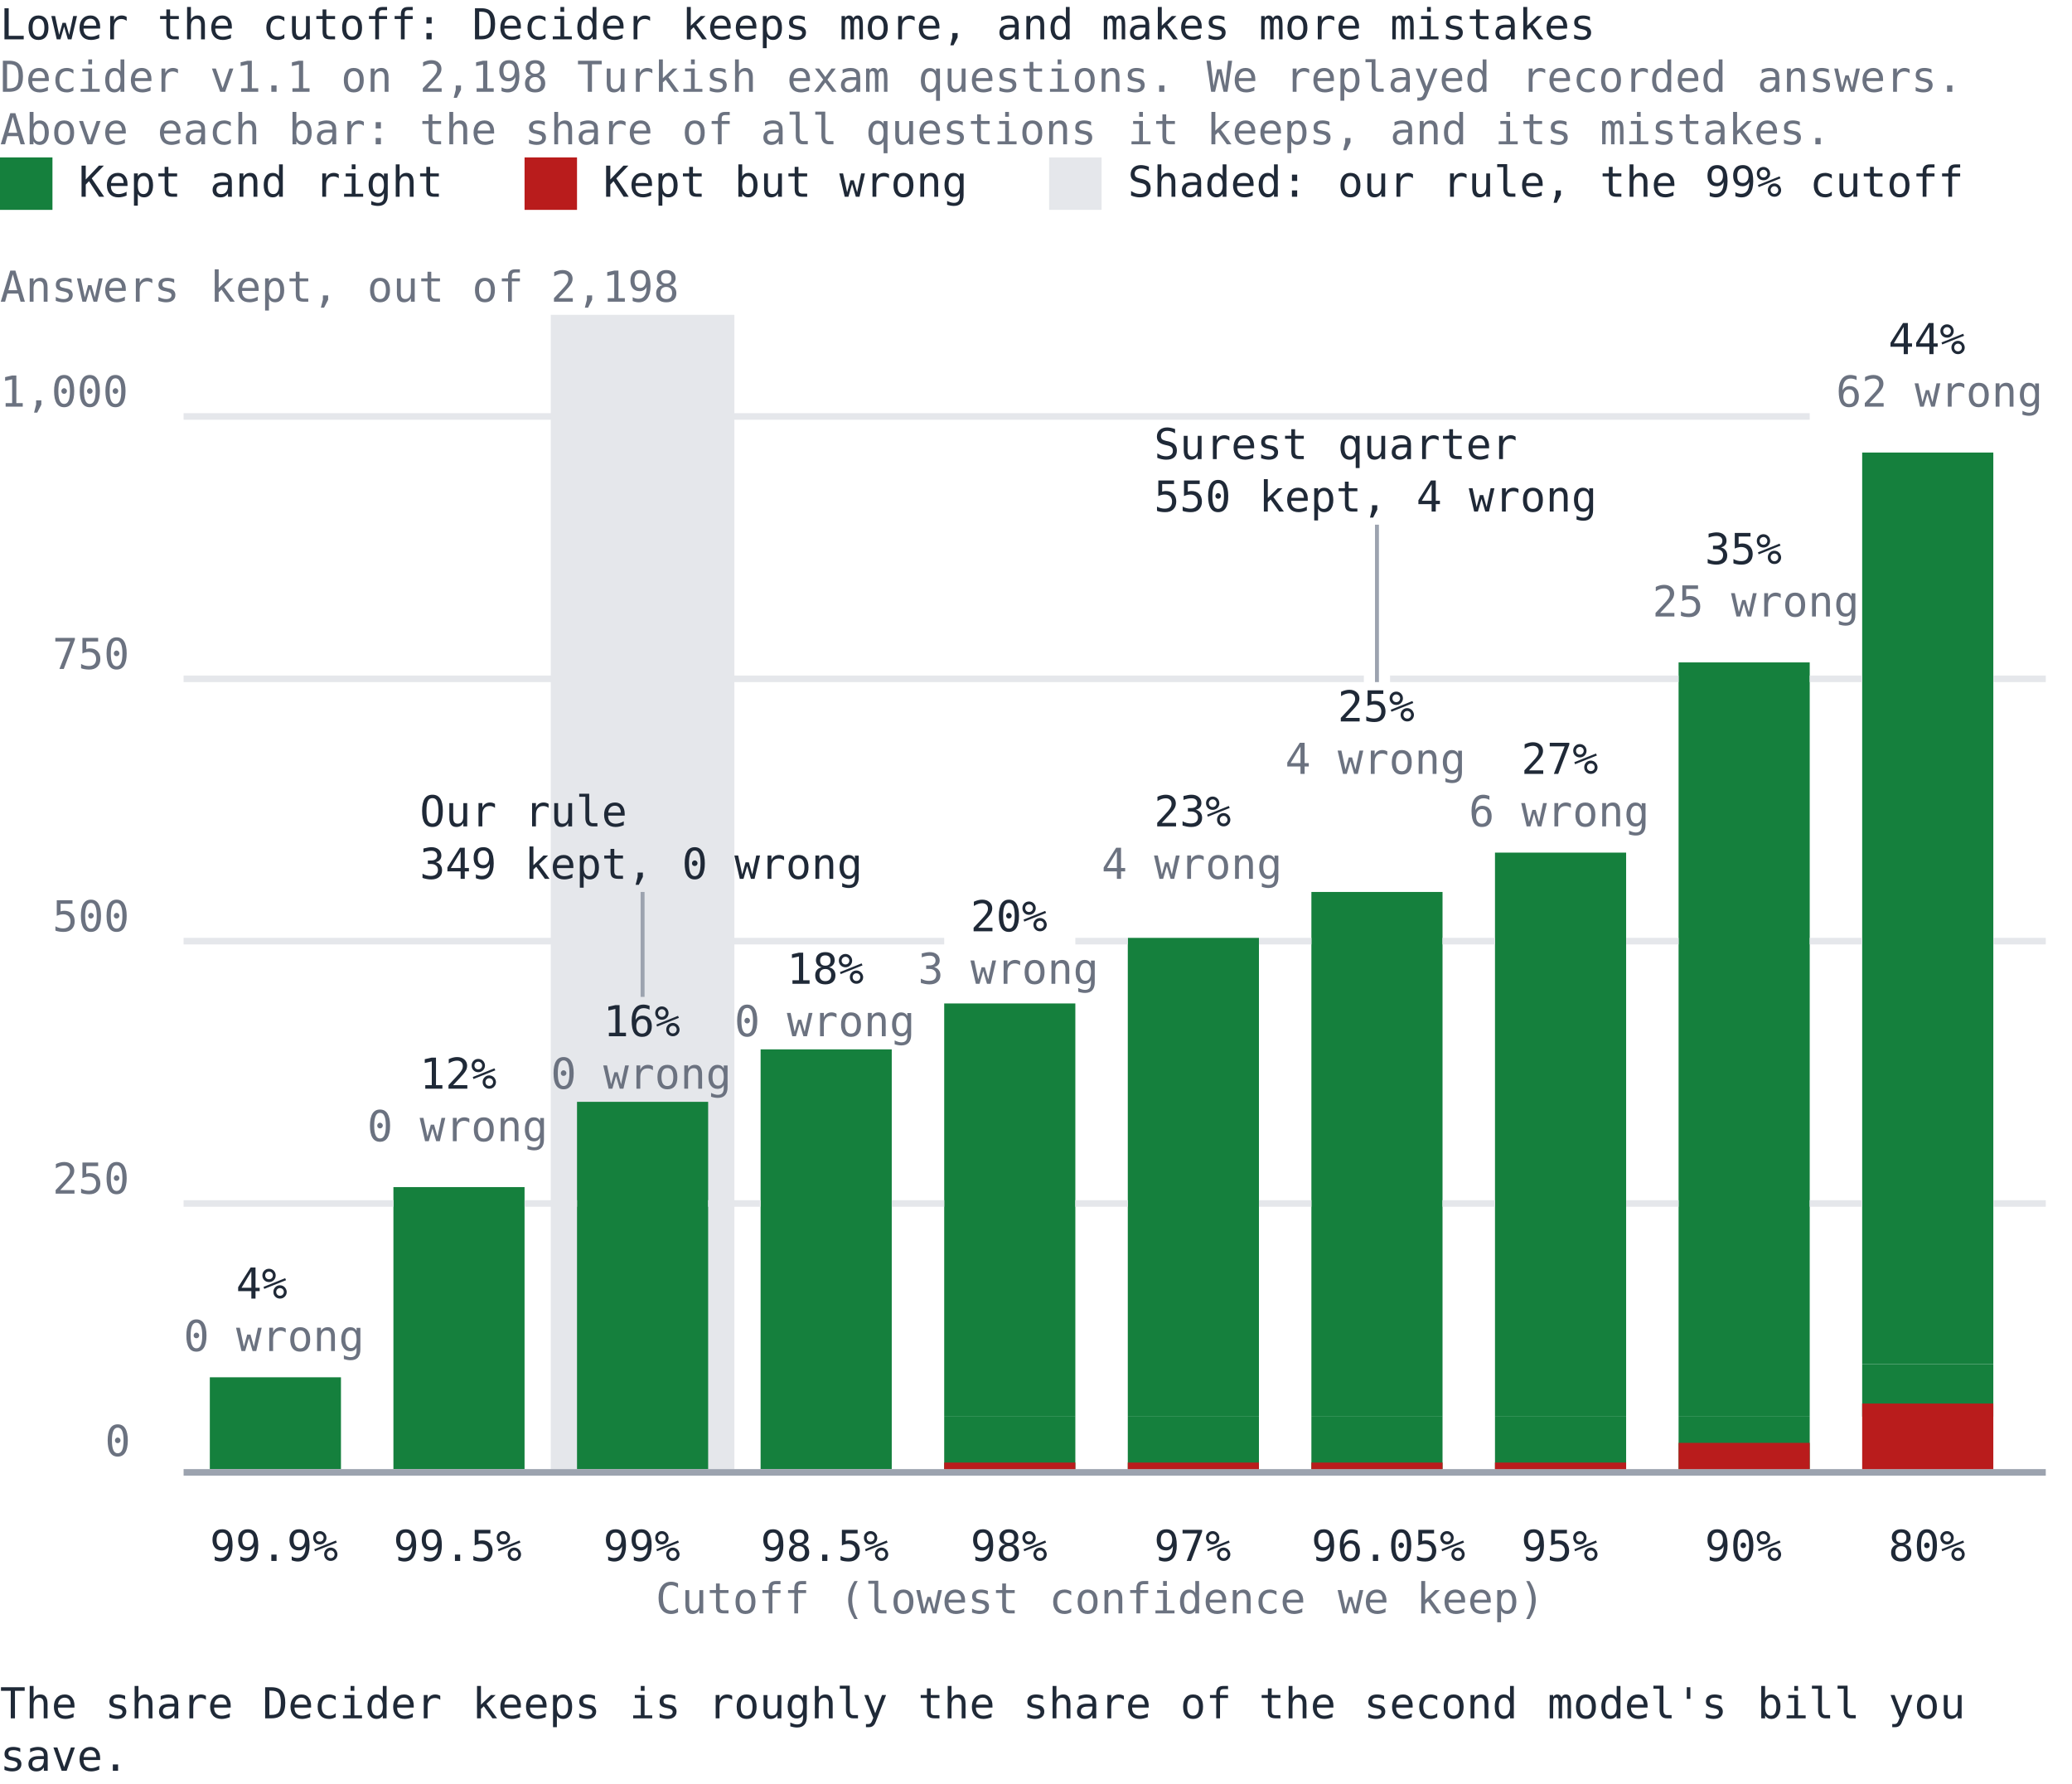
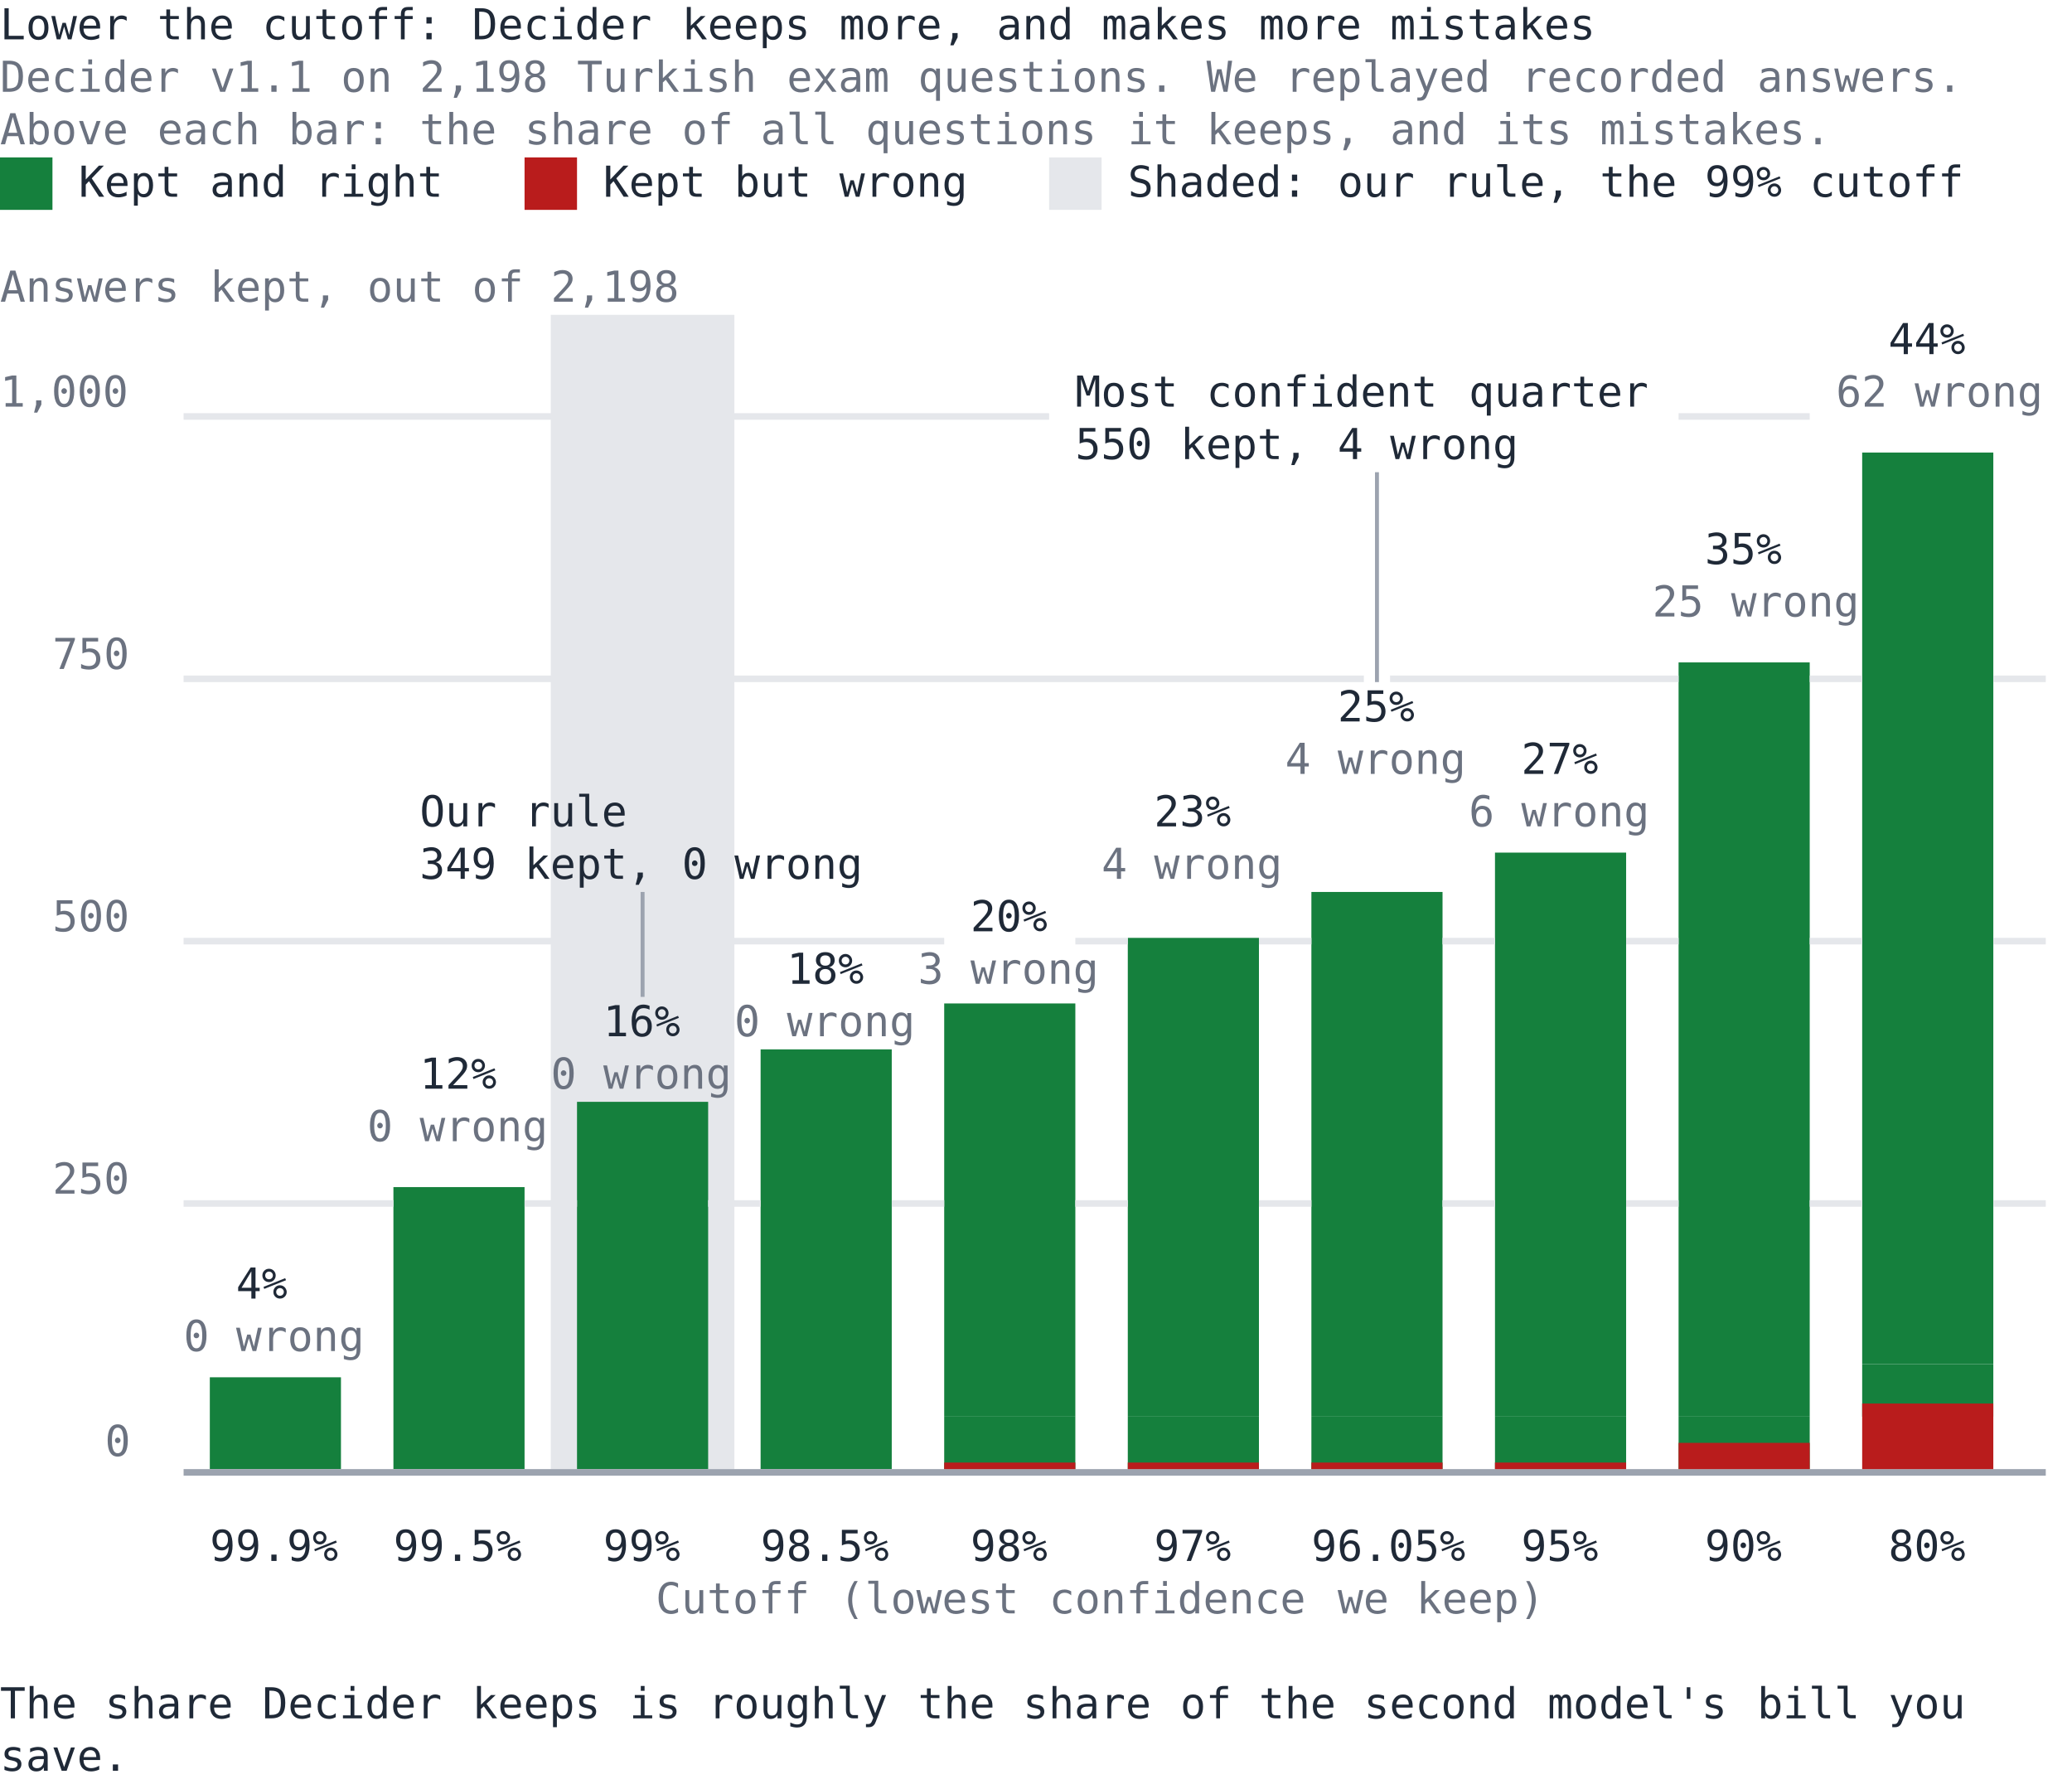
<svg xmlns="http://www.w3.org/2000/svg" viewBox="0 0 632 544" width="632" height="544" role="img">
  <style>text{font:13px ui-monospace,SFMono-Regular,Menlo,Consolas,"DejaVu Sans Mono",monospace;white-space:pre}</style>
  <path fill="#15803d" d="M568 416h8v16h-8zM576 416h8v16h-8zM584 416h8v16h-8zM592 416h8v16h-8zM600 416h8v16h-8zM288 432h8v16h-8zM296 432h8v16h-8zM304 432h8v16h-8zM312 432h8v16h-8zM320 432h8v16h-8zM344 432h8v16h-8zM352 432h8v16h-8zM360 432h8v16h-8zM368 432h8v16h-8zM376 432h8v16h-8zM400 432h8v16h-8zM408 432h8v16h-8zM416 432h8v16h-8zM424 432h8v16h-8zM432 432h8v16h-8zM456 432h8v16h-8zM464 432h8v16h-8zM472 432h8v16h-8zM480 432h8v16h-8zM488 432h8v16h-8zM512 432h8v16h-8zM520 432h8v16h-8zM528 432h8v16h-8zM536 432h8v16h-8zM544 432h8v16h-8z" />
  <path fill="#e5e7eb" d="M168 96h8v16h-8zM176 96h8v16h-8zM184 96h8v16h-8zM192 96h8v16h-8zM200 96h8v16h-8zM208 96h8v16h-8zM216 96h8v16h-8zM168 112h8v16h-8zM176 112h8v16h-8zM184 112h8v16h-8zM192 112h8v16h-8zM200 112h8v16h-8zM208 112h8v16h-8zM216 112h8v16h-8zM168 128h8v16h-8zM176 128h8v16h-8zM184 128h8v16h-8zM192 128h8v16h-8zM200 128h8v16h-8zM208 128h8v16h-8zM216 128h8v16h-8zM168 144h8v16h-8zM176 144h8v16h-8zM184 144h8v16h-8zM192 144h8v16h-8zM200 144h8v16h-8zM208 144h8v16h-8zM216 144h8v16h-8zM168 160h8v16h-8zM176 160h8v16h-8zM184 160h8v16h-8zM192 160h8v16h-8zM200 160h8v16h-8zM208 160h8v16h-8zM216 160h8v16h-8zM168 176h8v16h-8zM176 176h8v16h-8zM184 176h8v16h-8zM192 176h8v16h-8zM200 176h8v16h-8zM208 176h8v16h-8zM216 176h8v16h-8zM168 192h8v16h-8zM176 192h8v16h-8zM184 192h8v16h-8zM192 192h8v16h-8zM200 192h8v16h-8zM208 192h8v16h-8zM216 192h8v16h-8zM168 208h8v16h-8zM176 208h8v16h-8zM184 208h8v16h-8zM192 208h8v16h-8zM200 208h8v16h-8zM208 208h8v16h-8zM216 208h8v16h-8zM168 224h8v16h-8zM176 224h8v16h-8zM184 224h8v16h-8zM192 224h8v16h-8zM200 224h8v16h-8zM208 224h8v16h-8zM216 224h8v16h-8zM168 240h8v16h-8zM176 240h8v16h-8zM184 240h8v16h-8zM192 240h8v16h-8zM200 240h8v16h-8zM208 240h8v16h-8zM216 240h8v16h-8zM168 256h8v16h-8zM176 256h8v16h-8zM184 256h8v16h-8zM192 256h8v16h-8zM200 256h8v16h-8zM208 256h8v16h-8zM216 256h8v16h-8zM168 272h8v16h-8zM176 272h8v16h-8zM184 272h8v16h-8zM192 272h8v16h-8zM200 272h8v16h-8zM208 272h8v16h-8zM216 272h8v16h-8zM168 288h8v16h-8zM176 288h8v16h-8zM184 288h8v16h-8zM192 288h8v16h-8zM200 288h8v16h-8zM208 288h8v16h-8zM216 288h8v16h-8zM168 304h8v16h-8zM176 304h8v16h-8zM184 304h8v16h-8zM192 304h8v16h-8zM200 304h8v16h-8zM208 304h8v16h-8zM216 304h8v16h-8zM168 320h8v16h-8zM176 320h8v16h-8zM184 320h8v16h-8zM192 320h8v16h-8zM200 320h8v16h-8zM208 320h8v16h-8zM216 320h8v16h-8zM168 336h8v16h-8zM176 336h8v16h-8zM184 336h8v16h-8zM192 336h8v16h-8zM200 336h8v16h-8zM208 336h8v16h-8zM216 336h8v16h-8zM168 352h8v16h-8zM176 352h8v16h-8zM184 352h8v16h-8zM192 352h8v16h-8zM200 352h8v16h-8zM208 352h8v16h-8zM216 352h8v16h-8zM168 368h8v16h-8zM176 368h8v16h-8zM184 368h8v16h-8zM192 368h8v16h-8zM200 368h8v16h-8zM208 368h8v16h-8zM216 368h8v16h-8zM168 384h8v16h-8zM176 384h8v16h-8zM184 384h8v16h-8zM192 384h8v16h-8zM200 384h8v16h-8zM208 384h8v16h-8zM216 384h8v16h-8zM168 400h8v16h-8zM176 400h8v16h-8zM184 400h8v16h-8zM192 400h8v16h-8zM200 400h8v16h-8zM208 400h8v16h-8zM216 400h8v16h-8zM168 416h8v16h-8zM176 416h8v16h-8zM184 416h8v16h-8zM192 416h8v16h-8zM200 416h8v16h-8zM208 416h8v16h-8zM216 416h8v16h-8zM168 432h8v16h-8zM176 432h8v16h-8zM184 432h8v16h-8zM192 432h8v16h-8zM200 432h8v16h-8zM208 432h8v16h-8zM216 432h8v16h-8z" />
  <path fill="#15803d" d="M0 48h8v16h-8zM8 48h8v16h-8zM568 138h8v6h-8zM576 138h8v6h-8zM584 138h8v6h-8zM592 138h8v6h-8zM600 138h8v6h-8zM568 144h8v16h-8zM576 144h8v16h-8zM584 144h8v16h-8zM592 144h8v16h-8zM600 144h8v16h-8zM568 160h8v16h-8zM576 160h8v16h-8zM584 160h8v16h-8zM592 160h8v16h-8zM600 160h8v16h-8zM568 176h8v16h-8zM576 176h8v16h-8zM584 176h8v16h-8zM592 176h8v16h-8zM600 176h8v16h-8zM512 202h8v6h-8zM520 202h8v6h-8zM528 202h8v6h-8zM536 202h8v6h-8zM544 202h8v6h-8zM568 192h8v16h-8zM576 192h8v16h-8zM584 192h8v16h-8zM592 192h8v16h-8zM600 192h8v16h-8zM512 208h8v16h-8zM520 208h8v16h-8zM528 208h8v16h-8zM536 208h8v16h-8zM544 208h8v16h-8zM568 208h8v16h-8zM576 208h8v16h-8zM584 208h8v16h-8zM592 208h8v16h-8zM600 208h8v16h-8zM512 224h8v16h-8zM520 224h8v16h-8zM528 224h8v16h-8zM536 224h8v16h-8zM544 224h8v16h-8zM568 224h8v16h-8zM576 224h8v16h-8zM584 224h8v16h-8zM592 224h8v16h-8zM600 224h8v16h-8zM512 240h8v16h-8zM520 240h8v16h-8zM528 240h8v16h-8zM536 240h8v16h-8zM544 240h8v16h-8zM568 240h8v16h-8zM576 240h8v16h-8zM584 240h8v16h-8zM592 240h8v16h-8zM600 240h8v16h-8zM456 260h8v12h-8zM464 260h8v12h-8zM472 260h8v12h-8zM480 260h8v12h-8zM488 260h8v12h-8zM512 256h8v16h-8zM520 256h8v16h-8zM528 256h8v16h-8zM536 256h8v16h-8zM544 256h8v16h-8zM568 256h8v16h-8zM576 256h8v16h-8zM584 256h8v16h-8zM592 256h8v16h-8zM600 256h8v16h-8zM344 286h8v2h-8zM352 286h8v2h-8zM360 286h8v2h-8zM368 286h8v2h-8zM376 286h8v2h-8zM400 272h8v16h-8zM408 272h8v16h-8zM416 272h8v16h-8zM424 272h8v16h-8zM432 272h8v16h-8zM456 272h8v16h-8zM464 272h8v16h-8zM472 272h8v16h-8zM480 272h8v16h-8zM488 272h8v16h-8zM512 272h8v16h-8zM520 272h8v16h-8zM528 272h8v16h-8zM536 272h8v16h-8zM544 272h8v16h-8zM568 272h8v16h-8zM576 272h8v16h-8zM584 272h8v16h-8zM592 272h8v16h-8zM600 272h8v16h-8zM344 288h8v16h-8zM352 288h8v16h-8zM360 288h8v16h-8zM368 288h8v16h-8zM376 288h8v16h-8zM400 288h8v16h-8zM408 288h8v16h-8zM416 288h8v16h-8zM424 288h8v16h-8zM432 288h8v16h-8zM456 288h8v16h-8zM464 288h8v16h-8zM472 288h8v16h-8zM480 288h8v16h-8zM488 288h8v16h-8zM512 288h8v16h-8zM520 288h8v16h-8zM528 288h8v16h-8zM536 288h8v16h-8zM544 288h8v16h-8zM568 288h8v16h-8zM576 288h8v16h-8zM584 288h8v16h-8zM592 288h8v16h-8zM600 288h8v16h-8zM288 306h8v14h-8zM296 306h8v14h-8zM304 306h8v14h-8zM312 306h8v14h-8zM320 306h8v14h-8zM344 304h8v16h-8zM352 304h8v16h-8zM360 304h8v16h-8zM368 304h8v16h-8zM376 304h8v16h-8zM400 304h8v16h-8zM408 304h8v16h-8zM416 304h8v16h-8zM424 304h8v16h-8zM432 304h8v16h-8zM456 304h8v16h-8zM464 304h8v16h-8zM472 304h8v16h-8zM480 304h8v16h-8zM488 304h8v16h-8zM512 304h8v16h-8zM520 304h8v16h-8zM528 304h8v16h-8zM536 304h8v16h-8zM544 304h8v16h-8zM568 304h8v16h-8zM576 304h8v16h-8zM584 304h8v16h-8zM592 304h8v16h-8zM600 304h8v16h-8zM232 320h8v16h-8zM240 320h8v16h-8zM248 320h8v16h-8zM256 320h8v16h-8zM264 320h8v16h-8zM288 320h8v16h-8zM296 320h8v16h-8zM304 320h8v16h-8zM312 320h8v16h-8zM320 320h8v16h-8zM344 320h8v16h-8zM352 320h8v16h-8zM360 320h8v16h-8zM368 320h8v16h-8zM376 320h8v16h-8zM400 320h8v16h-8zM408 320h8v16h-8zM416 320h8v16h-8zM424 320h8v16h-8zM432 320h8v16h-8zM456 320h8v16h-8zM464 320h8v16h-8zM472 320h8v16h-8zM480 320h8v16h-8zM488 320h8v16h-8zM512 320h8v16h-8zM520 320h8v16h-8zM528 320h8v16h-8zM536 320h8v16h-8zM544 320h8v16h-8zM568 320h8v16h-8zM576 320h8v16h-8zM584 320h8v16h-8zM592 320h8v16h-8zM600 320h8v16h-8zM176 336h8v16h-8zM184 336h8v16h-8zM192 336h8v16h-8zM200 336h8v16h-8zM208 336h8v16h-8zM232 336h8v16h-8zM240 336h8v16h-8zM248 336h8v16h-8zM256 336h8v16h-8zM264 336h8v16h-8zM288 336h8v16h-8zM296 336h8v16h-8zM304 336h8v16h-8zM312 336h8v16h-8zM320 336h8v16h-8zM344 336h8v16h-8zM352 336h8v16h-8zM360 336h8v16h-8zM368 336h8v16h-8zM376 336h8v16h-8zM400 336h8v16h-8zM408 336h8v16h-8zM416 336h8v16h-8zM424 336h8v16h-8zM432 336h8v16h-8zM456 336h8v16h-8zM464 336h8v16h-8zM472 336h8v16h-8zM480 336h8v16h-8zM488 336h8v16h-8zM512 336h8v16h-8zM520 336h8v16h-8zM528 336h8v16h-8zM536 336h8v16h-8zM544 336h8v16h-8zM568 336h8v16h-8zM576 336h8v16h-8zM584 336h8v16h-8zM592 336h8v16h-8zM600 336h8v16h-8zM120 362h8v6h-8zM128 362h8v6h-8zM136 362h8v6h-8zM144 362h8v6h-8zM152 362h8v6h-8zM176 352h8v16h-8zM184 352h8v16h-8zM192 352h8v16h-8zM200 352h8v16h-8zM208 352h8v16h-8zM232 352h8v16h-8zM240 352h8v16h-8zM248 352h8v16h-8zM256 352h8v16h-8zM264 352h8v16h-8zM288 352h8v16h-8zM296 352h8v16h-8zM304 352h8v16h-8zM312 352h8v16h-8zM320 352h8v16h-8zM344 352h8v16h-8zM352 352h8v16h-8zM360 352h8v16h-8zM368 352h8v16h-8zM376 352h8v16h-8zM400 352h8v16h-8zM408 352h8v16h-8zM416 352h8v16h-8zM424 352h8v16h-8zM432 352h8v16h-8zM456 352h8v16h-8zM464 352h8v16h-8zM472 352h8v16h-8zM480 352h8v16h-8zM488 352h8v16h-8zM512 352h8v16h-8zM520 352h8v16h-8zM528 352h8v16h-8zM536 352h8v16h-8zM544 352h8v16h-8zM568 352h8v16h-8zM576 352h8v16h-8zM584 352h8v16h-8zM592 352h8v16h-8zM600 352h8v16h-8zM120 368h8v16h-8zM128 368h8v16h-8zM136 368h8v16h-8zM144 368h8v16h-8zM152 368h8v16h-8zM176 368h8v16h-8zM184 368h8v16h-8zM192 368h8v16h-8zM200 368h8v16h-8zM208 368h8v16h-8zM232 368h8v16h-8zM240 368h8v16h-8zM248 368h8v16h-8zM256 368h8v16h-8zM264 368h8v16h-8zM288 368h8v16h-8zM296 368h8v16h-8zM304 368h8v16h-8zM312 368h8v16h-8zM320 368h8v16h-8zM344 368h8v16h-8zM352 368h8v16h-8zM360 368h8v16h-8zM368 368h8v16h-8zM376 368h8v16h-8zM400 368h8v16h-8zM408 368h8v16h-8zM416 368h8v16h-8zM424 368h8v16h-8zM432 368h8v16h-8zM456 368h8v16h-8zM464 368h8v16h-8zM472 368h8v16h-8zM480 368h8v16h-8zM488 368h8v16h-8zM512 368h8v16h-8zM520 368h8v16h-8zM528 368h8v16h-8zM536 368h8v16h-8zM544 368h8v16h-8zM568 368h8v16h-8zM576 368h8v16h-8zM584 368h8v16h-8zM592 368h8v16h-8zM600 368h8v16h-8zM120 384h8v16h-8zM128 384h8v16h-8zM136 384h8v16h-8zM144 384h8v16h-8zM152 384h8v16h-8zM176 384h8v16h-8zM184 384h8v16h-8zM192 384h8v16h-8zM200 384h8v16h-8zM208 384h8v16h-8zM232 384h8v16h-8zM240 384h8v16h-8zM248 384h8v16h-8zM256 384h8v16h-8zM264 384h8v16h-8zM288 384h8v16h-8zM296 384h8v16h-8zM304 384h8v16h-8zM312 384h8v16h-8zM320 384h8v16h-8zM344 384h8v16h-8zM352 384h8v16h-8zM360 384h8v16h-8zM368 384h8v16h-8zM376 384h8v16h-8zM400 384h8v16h-8zM408 384h8v16h-8zM416 384h8v16h-8zM424 384h8v16h-8zM432 384h8v16h-8zM456 384h8v16h-8zM464 384h8v16h-8zM472 384h8v16h-8zM480 384h8v16h-8zM488 384h8v16h-8zM512 384h8v16h-8zM520 384h8v16h-8zM528 384h8v16h-8zM536 384h8v16h-8zM544 384h8v16h-8zM568 384h8v16h-8zM576 384h8v16h-8zM584 384h8v16h-8zM592 384h8v16h-8zM600 384h8v16h-8zM120 400h8v16h-8zM128 400h8v16h-8zM136 400h8v16h-8zM144 400h8v16h-8zM152 400h8v16h-8zM176 400h8v16h-8zM184 400h8v16h-8zM192 400h8v16h-8zM200 400h8v16h-8zM208 400h8v16h-8zM232 400h8v16h-8zM240 400h8v16h-8zM248 400h8v16h-8zM256 400h8v16h-8zM264 400h8v16h-8zM288 400h8v16h-8zM296 400h8v16h-8zM304 400h8v16h-8zM312 400h8v16h-8zM320 400h8v16h-8zM344 400h8v16h-8zM352 400h8v16h-8zM360 400h8v16h-8zM368 400h8v16h-8zM376 400h8v16h-8zM400 400h8v16h-8zM408 400h8v16h-8zM416 400h8v16h-8zM424 400h8v16h-8zM432 400h8v16h-8zM456 400h8v16h-8zM464 400h8v16h-8zM472 400h8v16h-8zM480 400h8v16h-8zM488 400h8v16h-8zM512 400h8v16h-8zM520 400h8v16h-8zM528 400h8v16h-8zM536 400h8v16h-8zM544 400h8v16h-8zM568 400h8v16h-8zM576 400h8v16h-8zM584 400h8v16h-8zM592 400h8v16h-8zM600 400h8v16h-8zM64 420h8v12h-8zM72 420h8v12h-8zM80 420h8v12h-8zM88 420h8v12h-8zM96 420h8v12h-8zM120 416h8v16h-8zM128 416h8v16h-8zM136 416h8v16h-8zM144 416h8v16h-8zM152 416h8v16h-8zM176 416h8v16h-8zM184 416h8v16h-8zM192 416h8v16h-8zM200 416h8v16h-8zM208 416h8v16h-8zM232 416h8v16h-8zM240 416h8v16h-8zM248 416h8v16h-8zM256 416h8v16h-8zM264 416h8v16h-8zM288 416h8v16h-8zM296 416h8v16h-8zM304 416h8v16h-8zM312 416h8v16h-8zM320 416h8v16h-8zM344 416h8v16h-8zM352 416h8v16h-8zM360 416h8v16h-8zM368 416h8v16h-8zM376 416h8v16h-8zM400 416h8v16h-8zM408 416h8v16h-8zM416 416h8v16h-8zM424 416h8v16h-8zM432 416h8v16h-8zM456 416h8v16h-8zM464 416h8v16h-8zM472 416h8v16h-8zM480 416h8v16h-8zM488 416h8v16h-8zM512 416h8v16h-8zM520 416h8v16h-8zM528 416h8v16h-8zM536 416h8v16h-8zM544 416h8v16h-8zM64 432h8v16h-8zM72 432h8v16h-8zM80 432h8v16h-8zM88 432h8v16h-8zM96 432h8v16h-8zM120 432h8v16h-8zM128 432h8v16h-8zM136 432h8v16h-8zM144 432h8v16h-8zM152 432h8v16h-8zM176 432h8v16h-8zM184 432h8v16h-8zM192 432h8v16h-8zM200 432h8v16h-8zM208 432h8v16h-8zM232 432h8v16h-8zM240 432h8v16h-8zM248 432h8v16h-8zM256 432h8v16h-8zM264 432h8v16h-8z" />
-   <path fill="#9ca3af" d="M419.4 160h1.2v8.6h-1.2zM419.4 167.4h1.2v8.6h-1.2zM419.4 176h1.2v8.6h-1.2zM419.4 183.4h1.2v8.6h-1.2zM419.4 192h1.2v8.6h-1.2zM419.4 199.4h1.2v8.6h-1.2zM195.4 272h1.2v8.6h-1.2zM195.4 279.4h1.2v8.6h-1.2zM195.4 288h1.2v8.6h-1.2zM195.4 295.4h1.2v8.6h-1.2zM56 448h8v2h-8zM64 448h8v2h-8zM72 448h8v2h-8zM80 448h8v2h-8zM88 448h8v2h-8zM96 448h8v2h-8zM104 448h8v2h-8zM112 448h8v2h-8zM120 448h8v2h-8zM128 448h8v2h-8zM136 448h8v2h-8zM144 448h8v2h-8zM152 448h8v2h-8zM160 448h8v2h-8zM168 448h8v2h-8zM176 448h8v2h-8zM184 448h8v2h-8zM192 448h8v2h-8zM200 448h8v2h-8zM208 448h8v2h-8zM216 448h8v2h-8zM224 448h8v2h-8zM232 448h8v2h-8zM240 448h8v2h-8zM248 448h8v2h-8zM256 448h8v2h-8zM264 448h8v2h-8zM272 448h8v2h-8zM280 448h8v2h-8zM288 448h8v2h-8zM296 448h8v2h-8zM304 448h8v2h-8zM312 448h8v2h-8zM320 448h8v2h-8zM328 448h8v2h-8zM336 448h8v2h-8zM344 448h8v2h-8zM352 448h8v2h-8zM360 448h8v2h-8zM368 448h8v2h-8zM376 448h8v2h-8zM384 448h8v2h-8zM392 448h8v2h-8zM400 448h8v2h-8zM408 448h8v2h-8zM416 448h8v2h-8zM424 448h8v2h-8zM432 448h8v2h-8zM440 448h8v2h-8zM448 448h8v2h-8zM456 448h8v2h-8zM464 448h8v2h-8zM472 448h8v2h-8zM480 448h8v2h-8zM488 448h8v2h-8zM496 448h8v2h-8zM504 448h8v2h-8zM512 448h8v2h-8zM520 448h8v2h-8zM528 448h8v2h-8zM536 448h8v2h-8zM544 448h8v2h-8zM552 448h8v2h-8zM560 448h8v2h-8zM568 448h8v2h-8zM576 448h8v2h-8zM584 448h8v2h-8zM592 448h8v2h-8zM600 448h8v2h-8zM608 448h8v2h-8zM616 448h8v2h-8z" />
+   <path fill="#9ca3af" d="M419.4 144h1.2v8.6h-1.2zM419.4 151.4h1.2v8.6h-1.2zM419.4 160h1.2v8.6h-1.2zM419.4 167.4h1.2v8.6h-1.2zM419.4 176h1.2v8.6h-1.2zM419.4 183.4h1.2v8.6h-1.2zM419.4 192h1.2v8.6h-1.2zM419.4 199.4h1.2v8.6h-1.2zM195.4 272h1.2v8.6h-1.2zM195.4 279.4h1.2v8.6h-1.2zM195.4 288h1.2v8.6h-1.2zM195.4 295.4h1.2v8.6h-1.2zM56 448h8v2h-8zM64 448h8v2h-8zM72 448h8v2h-8zM80 448h8v2h-8zM88 448h8v2h-8zM96 448h8v2h-8zM104 448h8v2h-8zM112 448h8v2h-8zM120 448h8v2h-8zM128 448h8v2h-8zM136 448h8v2h-8zM144 448h8v2h-8zM152 448h8v2h-8zM160 448h8v2h-8zM168 448h8v2h-8zM176 448h8v2h-8zM184 448h8v2h-8zM192 448h8v2h-8zM200 448h8v2h-8zM208 448h8v2h-8zM216 448h8v2h-8zM224 448h8v2h-8zM232 448h8v2h-8zM240 448h8v2h-8zM248 448h8v2h-8zM256 448h8v2h-8zM264 448h8v2h-8zM272 448h8v2h-8zM280 448h8v2h-8zM288 448h8v2h-8zM296 448h8v2h-8zM304 448h8v2h-8zM312 448h8v2h-8zM320 448h8v2h-8zM328 448h8v2h-8zM336 448h8v2h-8zM344 448h8v2h-8zM352 448h8v2h-8zM360 448h8v2h-8zM368 448h8v2h-8zM376 448h8v2h-8zM384 448h8v2h-8zM392 448h8v2h-8zM400 448h8v2h-8zM408 448h8v2h-8zM416 448h8v2h-8zM424 448h8v2h-8zM432 448h8v2h-8zM440 448h8v2h-8zM448 448h8v2h-8zM456 448h8v2h-8zM464 448h8v2h-8zM472 448h8v2h-8zM480 448h8v2h-8zM488 448h8v2h-8zM496 448h8v2h-8zM504 448h8v2h-8zM512 448h8v2h-8zM520 448h8v2h-8zM528 448h8v2h-8zM536 448h8v2h-8zM544 448h8v2h-8zM552 448h8v2h-8zM560 448h8v2h-8zM568 448h8v2h-8zM576 448h8v2h-8zM584 448h8v2h-8zM592 448h8v2h-8zM600 448h8v2h-8zM608 448h8v2h-8zM616 448h8v2h-8z" />
  <path fill="#b91c1c" d="M160 48h8v16h-8zM168 48h8v16h-8zM568 428h8v4h-8zM576 428h8v4h-8zM584 428h8v4h-8zM592 428h8v4h-8zM600 428h8v4h-8zM288 446h8v2h-8zM296 446h8v2h-8zM304 446h8v2h-8zM312 446h8v2h-8zM320 446h8v2h-8zM344 446h8v2h-8zM352 446h8v2h-8zM360 446h8v2h-8zM368 446h8v2h-8zM376 446h8v2h-8zM400 446h8v2h-8zM408 446h8v2h-8zM416 446h8v2h-8zM424 446h8v2h-8zM432 446h8v2h-8zM456 446h8v2h-8zM464 446h8v2h-8zM472 446h8v2h-8zM480 446h8v2h-8zM488 446h8v2h-8zM512 440h8v8h-8zM520 440h8v8h-8zM528 440h8v8h-8zM536 440h8v8h-8zM544 440h8v8h-8zM568 432h8v16h-8zM576 432h8v16h-8zM584 432h8v16h-8zM592 432h8v16h-8zM600 432h8v16h-8z" />
-   <path fill="#e5e7eb" d="M320 48h8v16h-8zM328 48h8v16h-8zM56 126h8v2h-8zM64 126h8v2h-8zM72 126h8v2h-8zM80 126h8v2h-8zM88 126h8v2h-8zM96 126h8v2h-8zM104 126h8v2h-8zM112 126h8v2h-8zM120 126h8v2h-8zM128 126h8v2h-8zM136 126h8v2h-8zM144 126h8v2h-8zM152 126h8v2h-8zM160 126h8v2h-8zM168 126h8v2h-8zM176 126h8v2h-8zM184 126h8v2h-8zM192 126h8v2h-8zM200 126h8v2h-8zM208 126h8v2h-8zM216 126h8v2h-8zM224 126h8v2h-8zM232 126h8v2h-8zM240 126h8v2h-8zM248 126h8v2h-8zM256 126h8v2h-8zM264 126h8v2h-8zM272 126h8v2h-8zM280 126h8v2h-8zM288 126h8v2h-8zM296 126h8v2h-8zM304 126h8v2h-8zM312 126h8v2h-8zM320 126h8v2h-8zM328 126h8v2h-8zM336 126h8v2h-8zM344 126h8v2h-8zM352 126h8v2h-8zM360 126h8v2h-8zM368 126h8v2h-8zM376 126h8v2h-8zM384 126h8v2h-8zM392 126h8v2h-8zM400 126h8v2h-8zM408 126h8v2h-8zM416 126h8v2h-8zM424 126h8v2h-8zM432 126h8v2h-8zM440 126h8v2h-8zM448 126h8v2h-8zM456 126h8v2h-8zM464 126h8v2h-8zM472 126h8v2h-8zM480 126h8v2h-8zM488 126h8v2h-8zM496 126h8v2h-8zM504 126h8v2h-8zM512 126h8v2h-8zM520 126h8v2h-8zM528 126h8v2h-8zM536 126h8v2h-8zM544 126h8v2h-8zM56 206h8v2h-8zM64 206h8v2h-8zM72 206h8v2h-8zM80 206h8v2h-8zM88 206h8v2h-8zM96 206h8v2h-8zM104 206h8v2h-8zM112 206h8v2h-8zM120 206h8v2h-8zM128 206h8v2h-8zM136 206h8v2h-8zM144 206h8v2h-8zM152 206h8v2h-8zM160 206h8v2h-8zM168 206h8v2h-8zM176 206h8v2h-8zM184 206h8v2h-8zM192 206h8v2h-8zM200 206h8v2h-8zM208 206h8v2h-8zM216 206h8v2h-8zM224 206h8v2h-8zM232 206h8v2h-8zM240 206h8v2h-8zM248 206h8v2h-8zM256 206h8v2h-8zM264 206h8v2h-8zM272 206h8v2h-8zM280 206h8v2h-8zM288 206h8v2h-8zM296 206h8v2h-8zM304 206h8v2h-8zM312 206h8v2h-8zM320 206h8v2h-8zM328 206h8v2h-8zM336 206h8v2h-8zM344 206h8v2h-8zM352 206h8v2h-8zM360 206h8v2h-8zM368 206h8v2h-8zM376 206h8v2h-8zM384 206h8v2h-8zM392 206h8v2h-8zM400 206h8v2h-8zM408 206h8v2h-8zM424 206h8v2h-8zM432 206h8v2h-8zM440 206h8v2h-8zM448 206h8v2h-8zM456 206h8v2h-8zM464 206h8v2h-8zM472 206h8v2h-8zM480 206h8v2h-8zM488 206h8v2h-8zM496 206h8v2h-8zM504 206h8v2h-8zM552 206h8v2h-8zM560 206h8v2h-8zM608 206h8v2h-8zM616 206h8v2h-8zM56 286h8v2h-8zM64 286h8v2h-8zM72 286h8v2h-8zM80 286h8v2h-8zM88 286h8v2h-8zM96 286h8v2h-8zM104 286h8v2h-8zM112 286h8v2h-8zM120 286h8v2h-8zM128 286h8v2h-8zM136 286h8v2h-8zM144 286h8v2h-8zM152 286h8v2h-8zM160 286h8v2h-8zM168 286h8v2h-8zM176 286h8v2h-8zM184 286h8v2h-8zM200 286h8v2h-8zM208 286h8v2h-8zM216 286h8v2h-8zM224 286h8v2h-8zM232 286h8v2h-8zM240 286h8v2h-8zM248 286h8v2h-8zM256 286h8v2h-8zM264 286h8v2h-8zM272 286h8v2h-8zM280 286h8v2h-8zM328 286h8v2h-8zM336 286h8v2h-8zM384 286h8v2h-8zM392 286h8v2h-8zM440 286h8v2h-8zM448 286h8v2h-8zM496 286h8v2h-8zM504 286h8v2h-8zM552 286h8v2h-8zM560 286h8v2h-8zM608 286h8v2h-8zM616 286h8v2h-8zM56 366h8v2h-8zM64 366h8v2h-8zM72 366h8v2h-8zM80 366h8v2h-8zM88 366h8v2h-8zM96 366h8v2h-8zM104 366h8v2h-8zM112 366h8v2h-8zM160 366h8v2h-8zM168 366h8v2h-8zM216 366h8v2h-8zM224 366h8v2h-8zM272 366h8v2h-8zM280 366h8v2h-8zM328 366h8v2h-8zM336 366h8v2h-8zM384 366h8v2h-8zM392 366h8v2h-8zM440 366h8v2h-8zM448 366h8v2h-8zM496 366h8v2h-8zM504 366h8v2h-8zM552 366h8v2h-8zM560 366h8v2h-8zM608 366h8v2h-8zM616 366h8v2h-8z" />
+   <path fill="#e5e7eb" d="M320 48h8v16h-8zM328 48h8v16h-8zM56 126h8v2h-8zM64 126h8v2h-8zM72 126h8v2h-8zM80 126h8v2h-8zM88 126h8v2h-8zM96 126h8v2h-8zM104 126h8v2h-8zM112 126h8v2h-8zM120 126h8v2h-8zM128 126h8v2h-8zM136 126h8v2h-8zM144 126h8v2h-8zM152 126h8v2h-8zM160 126h8v2h-8zM168 126h8v2h-8zM176 126h8v2h-8zM184 126h8v2h-8zM192 126h8v2h-8zM200 126h8v2h-8zM208 126h8v2h-8zM216 126h8v2h-8zM224 126h8v2h-8zM232 126h8v2h-8zM240 126h8v2h-8zM248 126h8v2h-8zM256 126h8v2h-8zM264 126h8v2h-8zM272 126h8v2h-8zM280 126h8v2h-8zM288 126h8v2h-8zM296 126h8v2h-8zM304 126h8v2h-8zM312 126h8v2h-8zM512 126h8v2h-8zM520 126h8v2h-8zM528 126h8v2h-8zM536 126h8v2h-8zM544 126h8v2h-8zM56 206h8v2h-8zM64 206h8v2h-8zM72 206h8v2h-8zM80 206h8v2h-8zM88 206h8v2h-8zM96 206h8v2h-8zM104 206h8v2h-8zM112 206h8v2h-8zM120 206h8v2h-8zM128 206h8v2h-8zM136 206h8v2h-8zM144 206h8v2h-8zM152 206h8v2h-8zM160 206h8v2h-8zM168 206h8v2h-8zM176 206h8v2h-8zM184 206h8v2h-8zM192 206h8v2h-8zM200 206h8v2h-8zM208 206h8v2h-8zM216 206h8v2h-8zM224 206h8v2h-8zM232 206h8v2h-8zM240 206h8v2h-8zM248 206h8v2h-8zM256 206h8v2h-8zM264 206h8v2h-8zM272 206h8v2h-8zM280 206h8v2h-8zM288 206h8v2h-8zM296 206h8v2h-8zM304 206h8v2h-8zM312 206h8v2h-8zM320 206h8v2h-8zM328 206h8v2h-8zM336 206h8v2h-8zM344 206h8v2h-8zM352 206h8v2h-8zM360 206h8v2h-8zM368 206h8v2h-8zM376 206h8v2h-8zM384 206h8v2h-8zM392 206h8v2h-8zM400 206h8v2h-8zM408 206h8v2h-8zM424 206h8v2h-8zM432 206h8v2h-8zM440 206h8v2h-8zM448 206h8v2h-8zM456 206h8v2h-8zM464 206h8v2h-8zM472 206h8v2h-8zM480 206h8v2h-8zM488 206h8v2h-8zM496 206h8v2h-8zM504 206h8v2h-8zM552 206h8v2h-8zM560 206h8v2h-8zM608 206h8v2h-8zM616 206h8v2h-8zM56 286h8v2h-8zM64 286h8v2h-8zM72 286h8v2h-8zM80 286h8v2h-8zM88 286h8v2h-8zM96 286h8v2h-8zM104 286h8v2h-8zM112 286h8v2h-8zM120 286h8v2h-8zM128 286h8v2h-8zM136 286h8v2h-8zM144 286h8v2h-8zM152 286h8v2h-8zM160 286h8v2h-8zM168 286h8v2h-8zM176 286h8v2h-8zM184 286h8v2h-8zM200 286h8v2h-8zM208 286h8v2h-8zM216 286h8v2h-8zM224 286h8v2h-8zM232 286h8v2h-8zM240 286h8v2h-8zM248 286h8v2h-8zM256 286h8v2h-8zM264 286h8v2h-8zM272 286h8v2h-8zM280 286h8v2h-8zM328 286h8v2h-8zM336 286h8v2h-8zM384 286h8v2h-8zM392 286h8v2h-8zM440 286h8v2h-8zM448 286h8v2h-8zM496 286h8v2h-8zM504 286h8v2h-8zM552 286h8v2h-8zM560 286h8v2h-8zM608 286h8v2h-8zM616 286h8v2h-8zM56 366h8v2h-8zM64 366h8v2h-8zM72 366h8v2h-8zM80 366h8v2h-8zM88 366h8v2h-8zM96 366h8v2h-8zM104 366h8v2h-8zM112 366h8v2h-8zM160 366h8v2h-8zM168 366h8v2h-8zM216 366h8v2h-8zM224 366h8v2h-8zM272 366h8v2h-8zM280 366h8v2h-8zM328 366h8v2h-8zM336 366h8v2h-8zM384 366h8v2h-8zM392 366h8v2h-8zM440 366h8v2h-8zM448 366h8v2h-8zM496 366h8v2h-8zM504 366h8v2h-8zM552 366h8v2h-8zM560 366h8v2h-8zM608 366h8v2h-8zM616 366h8v2h-8z" />
  <text x="0 8 16 24 32" y="12" fill="#1f2937" font-weight="600">Lower</text>
  <text x="48 56 64" y="12" fill="#1f2937" font-weight="600">the</text>
  <text x="80 88 96 104 112 120 128" y="12" fill="#1f2937" font-weight="600">cutoff:</text>
  <text x="144 152 160 168 176 184 192" y="12" fill="#1f2937" font-weight="600">Decider</text>
  <text x="208 216 224 232 240" y="12" fill="#1f2937" font-weight="600">keeps</text>
  <text x="256 264 272 280 288" y="12" fill="#1f2937" font-weight="600">more,</text>
  <text x="304 312 320" y="12" fill="#1f2937" font-weight="600">and</text>
  <text x="336 344 352 360 368" y="12" fill="#1f2937" font-weight="600">makes</text>
  <text x="384 392 400 408" y="12" fill="#1f2937" font-weight="600">more</text>
  <text x="424 432 440 448 456 464 472 480" y="12" fill="#1f2937" font-weight="600">mistakes</text>
  <text x="0 8 16 24 32 40 48" y="28" fill="#6b7280">Decider</text>
  <text x="64 72 80 88" y="28" fill="#6b7280">v1.1</text>
  <text x="104 112" y="28" fill="#6b7280">on</text>
  <text x="128 136 144 152 160" y="28" fill="#6b7280">2,198</text>
  <text x="176 184 192 200 208 216 224" y="28" fill="#6b7280">Turkish</text>
  <text x="240 248 256 264" y="28" fill="#6b7280">exam</text>
  <text x="280 288 296 304 312 320 328 336 344 352" y="28" fill="#6b7280">questions.</text>
  <text x="368 376" y="28" fill="#6b7280">We</text>
  <text x="392 400 408 416 424 432 440 448" y="28" fill="#6b7280">replayed</text>
  <text x="464 472 480 488 496 504 512 520" y="28" fill="#6b7280">recorded</text>
  <text x="536 544 552 560 568 576 584 592" y="28" fill="#6b7280">answers.</text>
  <text x="0 8 16 24 32" y="44" fill="#6b7280">Above</text>
  <text x="48 56 64 72" y="44" fill="#6b7280">each</text>
  <text x="88 96 104 112" y="44" fill="#6b7280">bar:</text>
  <text x="128 136 144" y="44" fill="#6b7280">the</text>
  <text x="160 168 176 184 192" y="44" fill="#6b7280">share</text>
  <text x="208 216" y="44" fill="#6b7280">of</text>
  <text x="232 240 248" y="44" fill="#6b7280">all</text>
  <text x="264 272 280 288 296 304 312 320 328" y="44" fill="#6b7280">questions</text>
  <text x="344 352" y="44" fill="#6b7280">it</text>
  <text x="368 376 384 392 400 408" y="44" fill="#6b7280">keeps,</text>
  <text x="424 432 440" y="44" fill="#6b7280">and</text>
  <text x="456 464 472" y="44" fill="#6b7280">its</text>
  <text x="488 496 504 512 520 528 536 544 552" y="44" fill="#6b7280">mistakes.</text>
  <text x="24 32 40 48" y="60" fill="#1f2937">Kept</text>
  <text x="64 72 80" y="60" fill="#1f2937">and</text>
  <text x="96 104 112 120 128" y="60" fill="#1f2937">right</text>
  <text x="184 192 200 208" y="60" fill="#1f2937">Kept</text>
  <text x="224 232 240" y="60" fill="#1f2937">but</text>
  <text x="256 264 272 280 288" y="60" fill="#1f2937">wrong</text>
  <text x="344 352 360 368 376 384 392" y="60" fill="#1f2937">Shaded:</text>
  <text x="408 416 424" y="60" fill="#1f2937">our</text>
  <text x="440 448 456 464 472" y="60" fill="#1f2937">rule,</text>
  <text x="488 496 504" y="60" fill="#1f2937">the</text>
  <text x="520 528 536" y="60" fill="#1f2937">99%</text>
  <text x="552 560 568 576 584 592" y="60" fill="#1f2937">cutoff</text>
  <text x="0 8 16 24 32 40 48" y="92" fill="#6b7280">Answers</text>
  <text x="64 72 80 88 96" y="92" fill="#6b7280">kept,</text>
  <text x="112 120 128" y="92" fill="#6b7280">out</text>
  <text x="144 152" y="92" fill="#6b7280">of</text>
  <text x="168 176 184 192 200" y="92" fill="#6b7280">2,198</text>
  <text x="576 584 592" y="108" fill="#1f2937">44%</text>
  <text x="0 8 16 24 32" y="124" fill="#6b7280">1,000</text>
+   <text x="328 336 344 352" y="124" fill="#1f2937" font-weight="600">Most</text>
+   <text x="368 376 384 392 400 408 416 424 432" y="124" fill="#1f2937" font-weight="600">confident</text>
+   <text x="448 456 464 472 480 488 496" y="124" fill="#1f2937" font-weight="600">quarter</text>
  <text x="560 568" y="124" fill="#6b7280">62</text>
  <text x="584 592 600 608 616" y="124" fill="#6b7280">wrong</text>
-   <text x="352 360 368 376 384 392" y="140" fill="#1f2937" font-weight="600">Surest</text>
-   <text x="408 416 424 432 440 448 456" y="140" fill="#1f2937" font-weight="600">quarter</text>
-   <text x="352 360 368" y="156" fill="#1f2937">550</text>
-   <text x="384 392 400 408 416" y="156" fill="#1f2937">kept,</text>
-   <text x="432" y="156" fill="#1f2937">4</text>
-   <text x="448 456 464 472 480" y="156" fill="#1f2937">wrong</text>
+   <text x="328 336 344" y="140" fill="#1f2937">550</text>
+   <text x="360 368 376 384 392" y="140" fill="#1f2937">kept,</text>
+   <text x="408" y="140" fill="#1f2937">4</text>
+   <text x="424 432 440 448 456" y="140" fill="#1f2937">wrong</text>
  <text x="520 528 536" y="172" fill="#1f2937">35%</text>
  <text x="504 512" y="188" fill="#6b7280">25</text>
  <text x="528 536 544 552 560" y="188" fill="#6b7280">wrong</text>
  <text x="16 24 32" y="204" fill="#6b7280">750</text>
  <text x="408 416 424" y="220" fill="#1f2937" font-weight="600">25%</text>
  <text x="392" y="236" fill="#6b7280" font-weight="600">4</text>
  <text x="408 416 424 432 440" y="236" fill="#6b7280" font-weight="600">wrong</text>
  <text x="464 472 480" y="236" fill="#1f2937">27%</text>
  <text x="128 136 144" y="252" fill="#1f2937" font-weight="600">Our</text>
  <text x="160 168 176 184" y="252" fill="#1f2937" font-weight="600">rule</text>
  <text x="352 360 368" y="252" fill="#1f2937">23%</text>
  <text x="448" y="252" fill="#6b7280">6</text>
  <text x="464 472 480 488 496" y="252" fill="#6b7280">wrong</text>
  <text x="128 136 144" y="268" fill="#1f2937">349</text>
  <text x="160 168 176 184 192" y="268" fill="#1f2937">kept,</text>
  <text x="208" y="268" fill="#1f2937">0</text>
  <text x="224 232 240 248 256" y="268" fill="#1f2937">wrong</text>
  <text x="336" y="268" fill="#6b7280">4</text>
  <text x="352 360 368 376 384" y="268" fill="#6b7280">wrong</text>
  <text x="16 24 32" y="284" fill="#6b7280">500</text>
  <text x="296 304 312" y="284" fill="#1f2937">20%</text>
  <text x="240 248 256" y="300" fill="#1f2937">18%</text>
  <text x="280" y="300" fill="#6b7280">3</text>
  <text x="296 304 312 320 328" y="300" fill="#6b7280">wrong</text>
  <text x="184 192 200" y="316" fill="#1f2937" font-weight="600">16%</text>
  <text x="224" y="316" fill="#6b7280">0</text>
  <text x="240 248 256 264 272" y="316" fill="#6b7280">wrong</text>
  <text x="128 136 144" y="332" fill="#1f2937">12%</text>
  <text x="168" y="332" fill="#6b7280" font-weight="600">0</text>
  <text x="184 192 200 208 216" y="332" fill="#6b7280" font-weight="600">wrong</text>
  <text x="112" y="348" fill="#6b7280">0</text>
  <text x="128 136 144 152 160" y="348" fill="#6b7280">wrong</text>
  <text x="16 24 32" y="364" fill="#6b7280">250</text>
  <text x="72 80" y="396" fill="#1f2937">4%</text>
  <text x="56" y="412" fill="#6b7280">0</text>
  <text x="72 80 88 96 104" y="412" fill="#6b7280">wrong</text>
  <text x="32" y="444" fill="#6b7280">0</text>
  <text x="64 72 80 88 96" y="476" fill="#1f2937">99.9%</text>
  <text x="120 128 136 144 152" y="476" fill="#1f2937">99.5%</text>
  <text x="184 192 200" y="476" fill="#1f2937" font-weight="600">99%</text>
  <text x="232 240 248 256 264" y="476" fill="#1f2937">98.5%</text>
  <text x="296 304 312" y="476" fill="#1f2937">98%</text>
  <text x="352 360 368" y="476" fill="#1f2937">97%</text>
  <text x="400 408 416 424 432 440" y="476" fill="#1f2937" font-weight="600">96.05%</text>
  <text x="464 472 480" y="476" fill="#1f2937">95%</text>
  <text x="520 528 536" y="476" fill="#1f2937">90%</text>
  <text x="576 584 592" y="476" fill="#1f2937">80%</text>
  <text x="200 208 216 224 232 240" y="492" fill="#6b7280">Cutoff</text>
  <text x="256 264 272 280 288 296 304" y="492" fill="#6b7280">(lowest</text>
  <text x="320 328 336 344 352 360 368 376 384 392" y="492" fill="#6b7280">confidence</text>
  <text x="408 416" y="492" fill="#6b7280">we</text>
  <text x="432 440 448 456 464" y="492" fill="#6b7280">keep)</text>
  <text x="0 8 16" y="524" fill="#1f2937">The</text>
  <text x="32 40 48 56 64" y="524" fill="#1f2937">share</text>
  <text x="80 88 96 104 112 120 128" y="524" fill="#1f2937">Decider</text>
  <text x="144 152 160 168 176" y="524" fill="#1f2937">keeps</text>
  <text x="192 200" y="524" fill="#1f2937">is</text>
  <text x="216 224 232 240 248 256 264" y="524" fill="#1f2937">roughly</text>
  <text x="280 288 296" y="524" fill="#1f2937">the</text>
  <text x="312 320 328 336 344" y="524" fill="#1f2937">share</text>
  <text x="360 368" y="524" fill="#1f2937">of</text>
  <text x="384 392 400" y="524" fill="#1f2937">the</text>
  <text x="416 424 432 440 448 456" y="524" fill="#1f2937">second</text>
  <text x="472 480 488 496 504 512 520" y="524" fill="#1f2937">model's</text>
  <text x="536 544 552 560" y="524" fill="#1f2937">bill</text>
  <text x="576 584 592" y="524" fill="#1f2937">you</text>
  <text x="0 8 16 24 32" y="540" fill="#1f2937">save.</text>
</svg>
